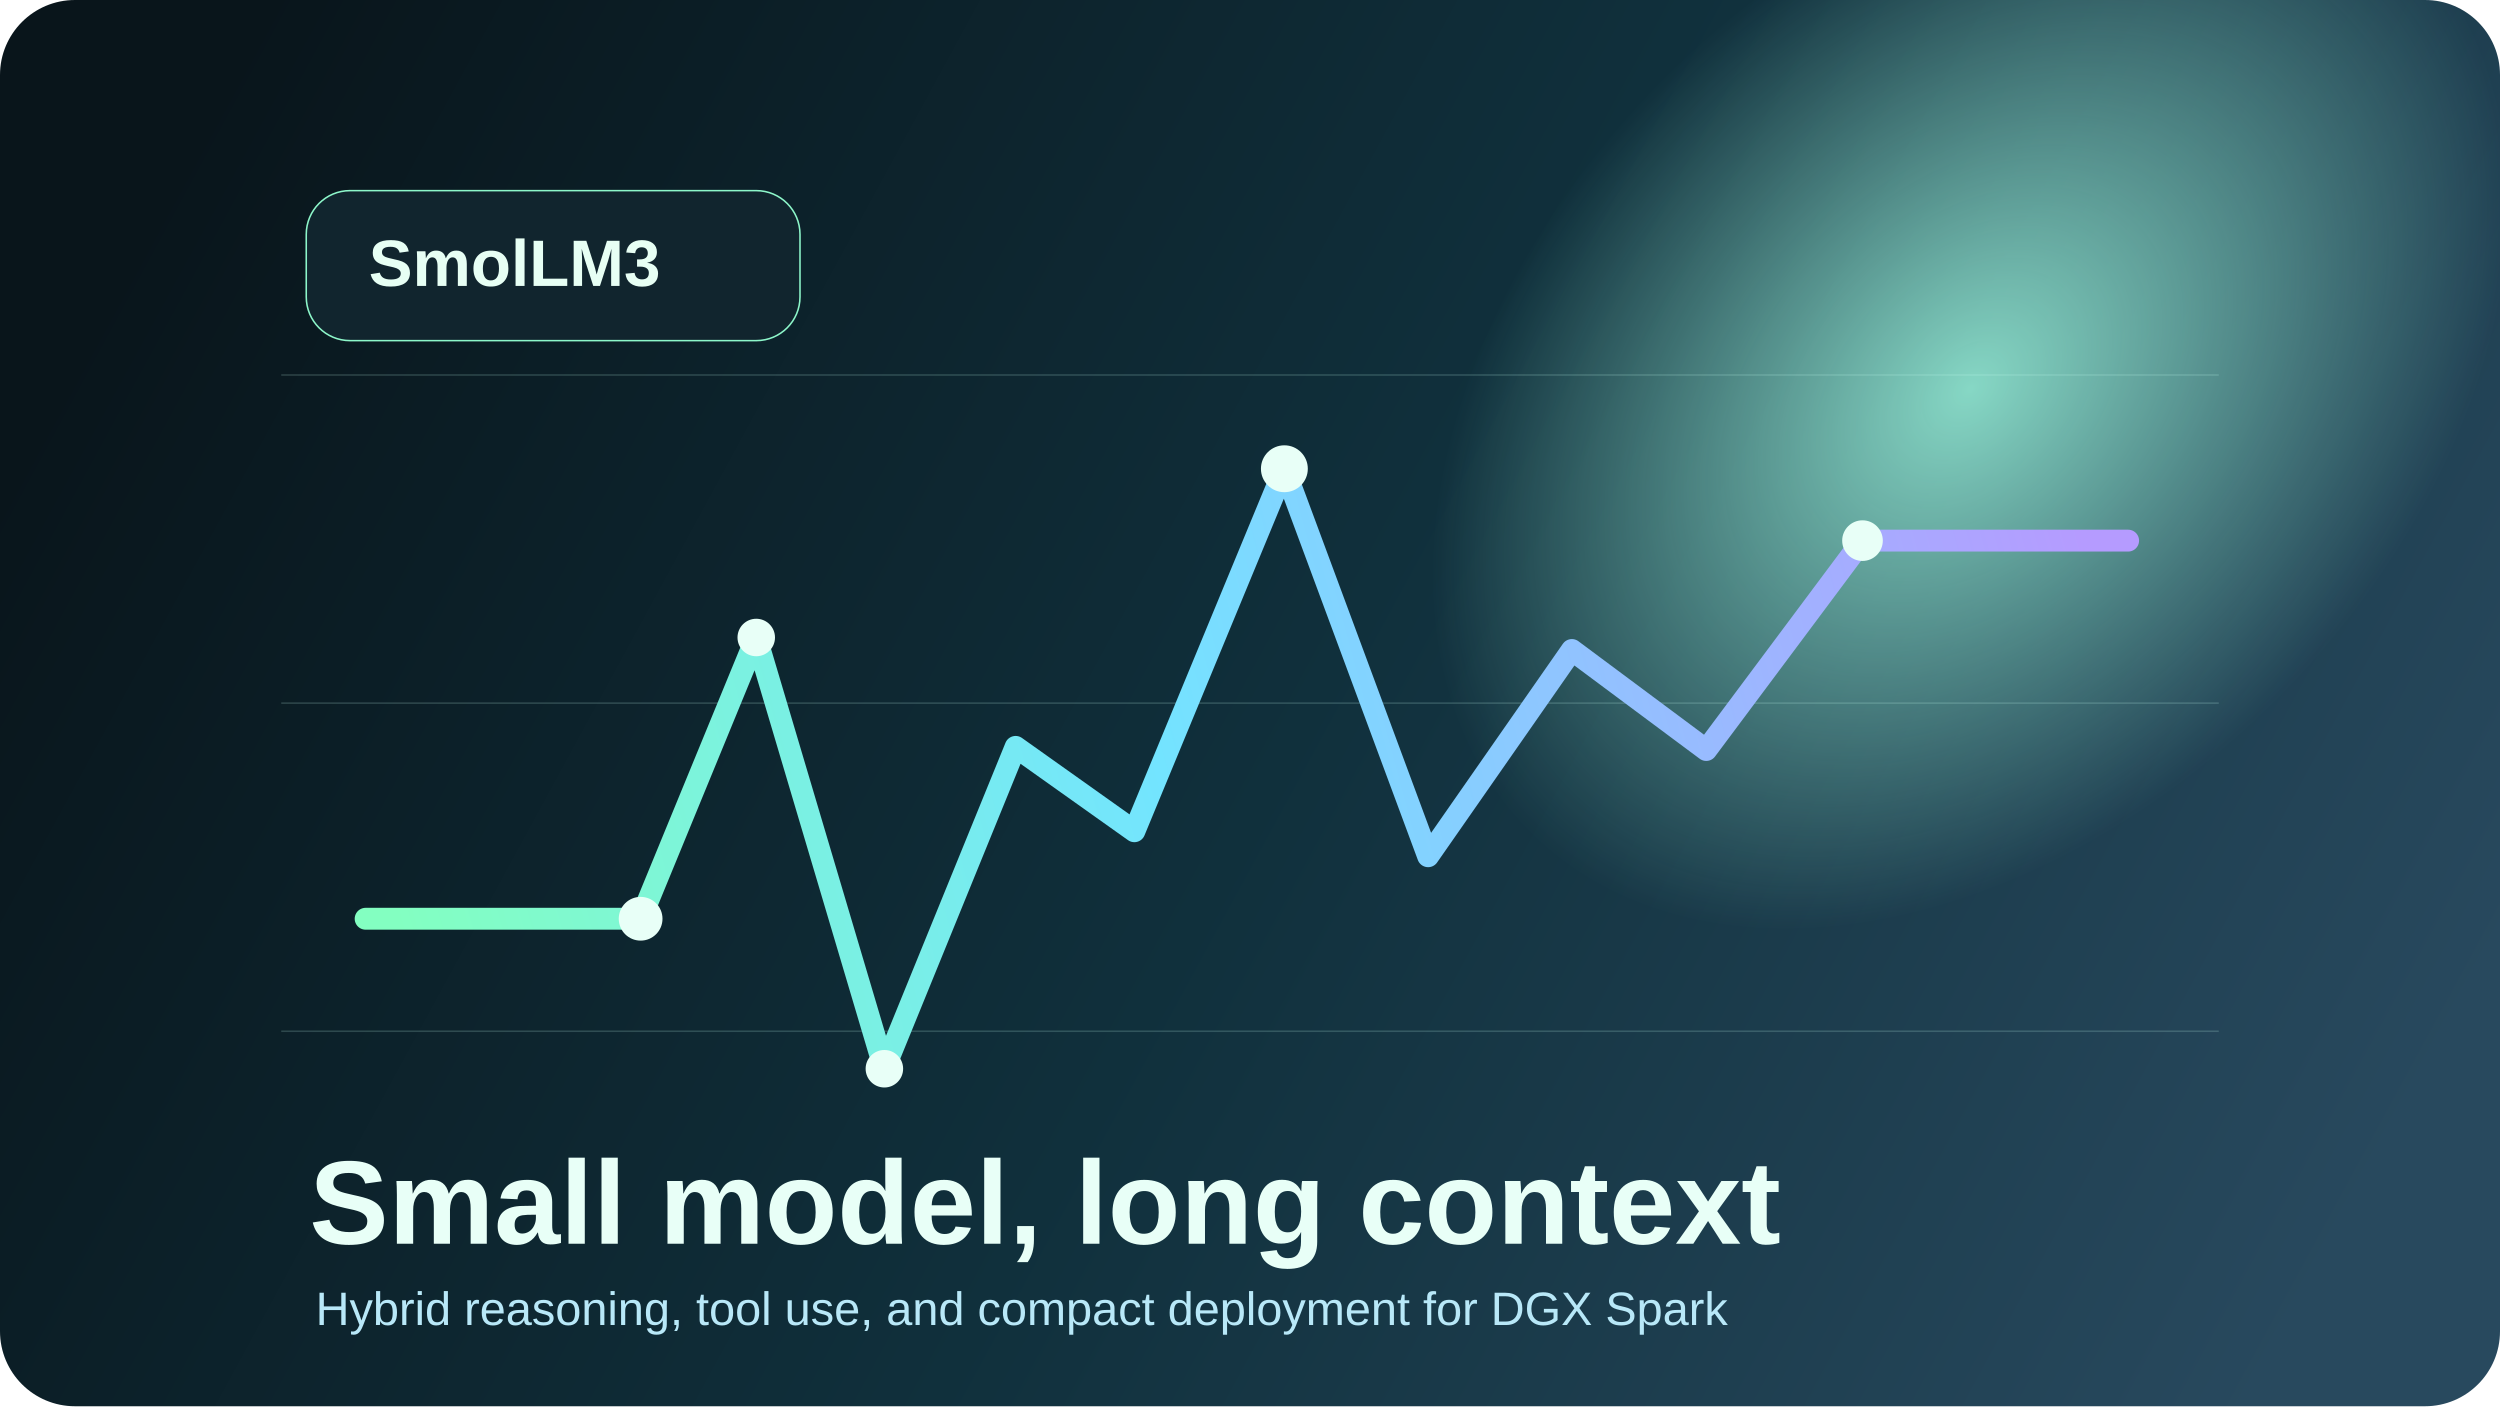
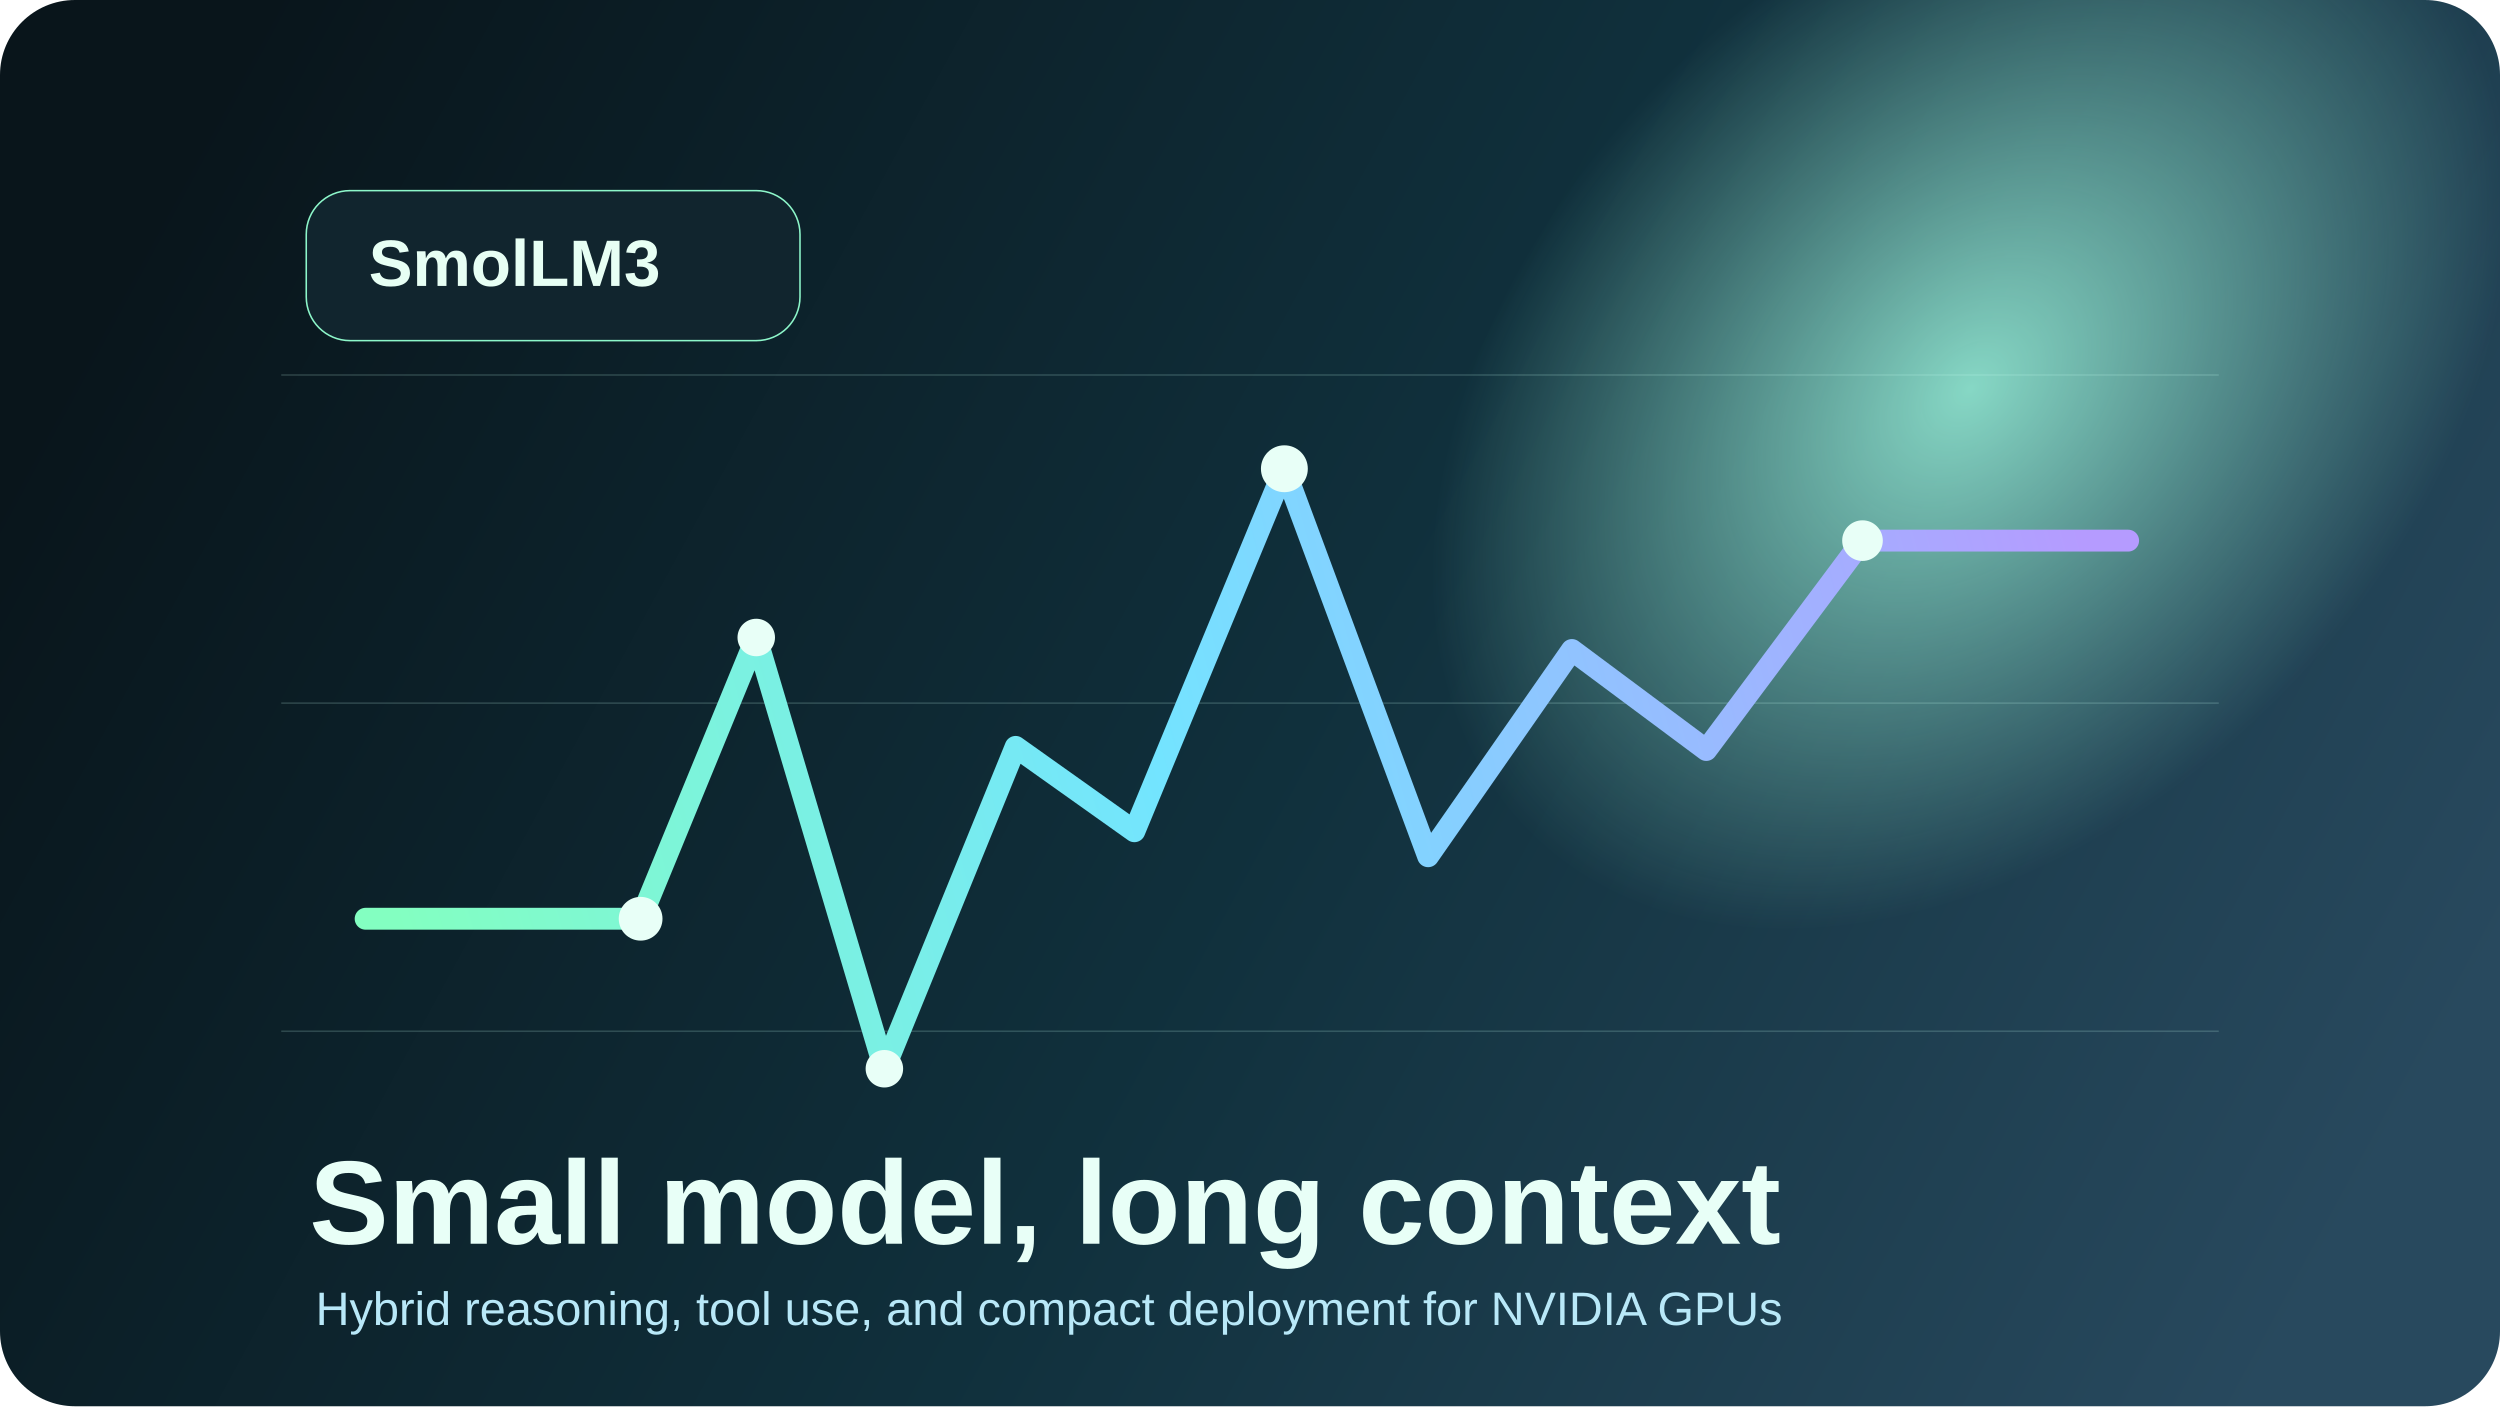
<svg xmlns="http://www.w3.org/2000/svg" width="1600" height="900" viewBox="0 0 1600 900" fill="none">
  <defs>
    <linearGradient id="bg" x1="120" y1="90" x2="1480" y2="830" gradientUnits="userSpaceOnUse">
      <stop stop-color="#09151B" />
      <stop offset="0.52" stop-color="#10303C" />
      <stop offset="1" stop-color="#28495E" />
    </linearGradient>
    <radialGradient id="glow" cx="0" cy="0" r="1" gradientUnits="userSpaceOnUse" gradientTransform="translate(1260 250) rotate(134.442) scale(400 280)">
      <stop stop-color="#A2FFE4" stop-opacity="0.8" />
      <stop offset="1" stop-color="#A2FFE4" stop-opacity="0" />
    </radialGradient>
    <linearGradient id="pulse" x1="260" y1="614" x2="1328" y2="326" gradientUnits="userSpaceOnUse">
      <stop stop-color="#83FFC1" />
      <stop offset="0.45" stop-color="#73E4FF" />
      <stop offset="1" stop-color="#B59BFF" />
    </linearGradient>
  </defs>
  <rect width="1600" height="900" rx="48" fill="url(#bg)" />
  <rect width="1600" height="900" rx="48" fill="url(#glow)" />
  <g opacity="0.18" stroke="#C7FFF2">
    <path d="M180 240H1420" />
    <path d="M180 450H1420" />
    <path d="M180 660H1420" />
  </g>
  <path d="M234 588H410L484 408L566 684L650 478L726 532L822 300L914 548L1006 416L1092 480L1192 346L1362 346" stroke="url(#pulse)" stroke-width="14" stroke-linecap="round" stroke-linejoin="round" />
  <g fill="#E8FFF7">
    <circle cx="410" cy="588" r="14" />
    <circle cx="484" cy="408" r="12" />
    <circle cx="566" cy="684" r="12" />
    <circle cx="822" cy="300" r="15" />
    <circle cx="1192" cy="346" r="13" />
  </g>
  <g>
    <rect x="196" y="122" width="316" height="96" rx="28" fill="#11252E" stroke="#8DF7CA" />
    <text x="236" y="183" fill="#E7FFF4" font-family="Segoe UI, Arial, sans-serif" font-size="42" font-weight="700">SmolLM3</text>
    <text x="198" y="796" fill="#E8FFF7" font-family="Segoe UI, Arial, sans-serif" font-size="76" font-weight="700">Small model, long context</text>
-     <text x="202" y="848" fill="#B8E8F8" font-family="Segoe UI, Arial, sans-serif" font-size="30" font-weight="500">Hybrid reasoning, tool use, and compact deployment for DGX Spark</text>
+     <text x="202" y="848" fill="#B8E8F8" font-family="Segoe UI, Arial, sans-serif" font-size="30" font-weight="500">Hybrid reasoning, tool use, and compact deployment for NVIDIA GPUs</text>
  </g>
</svg>
